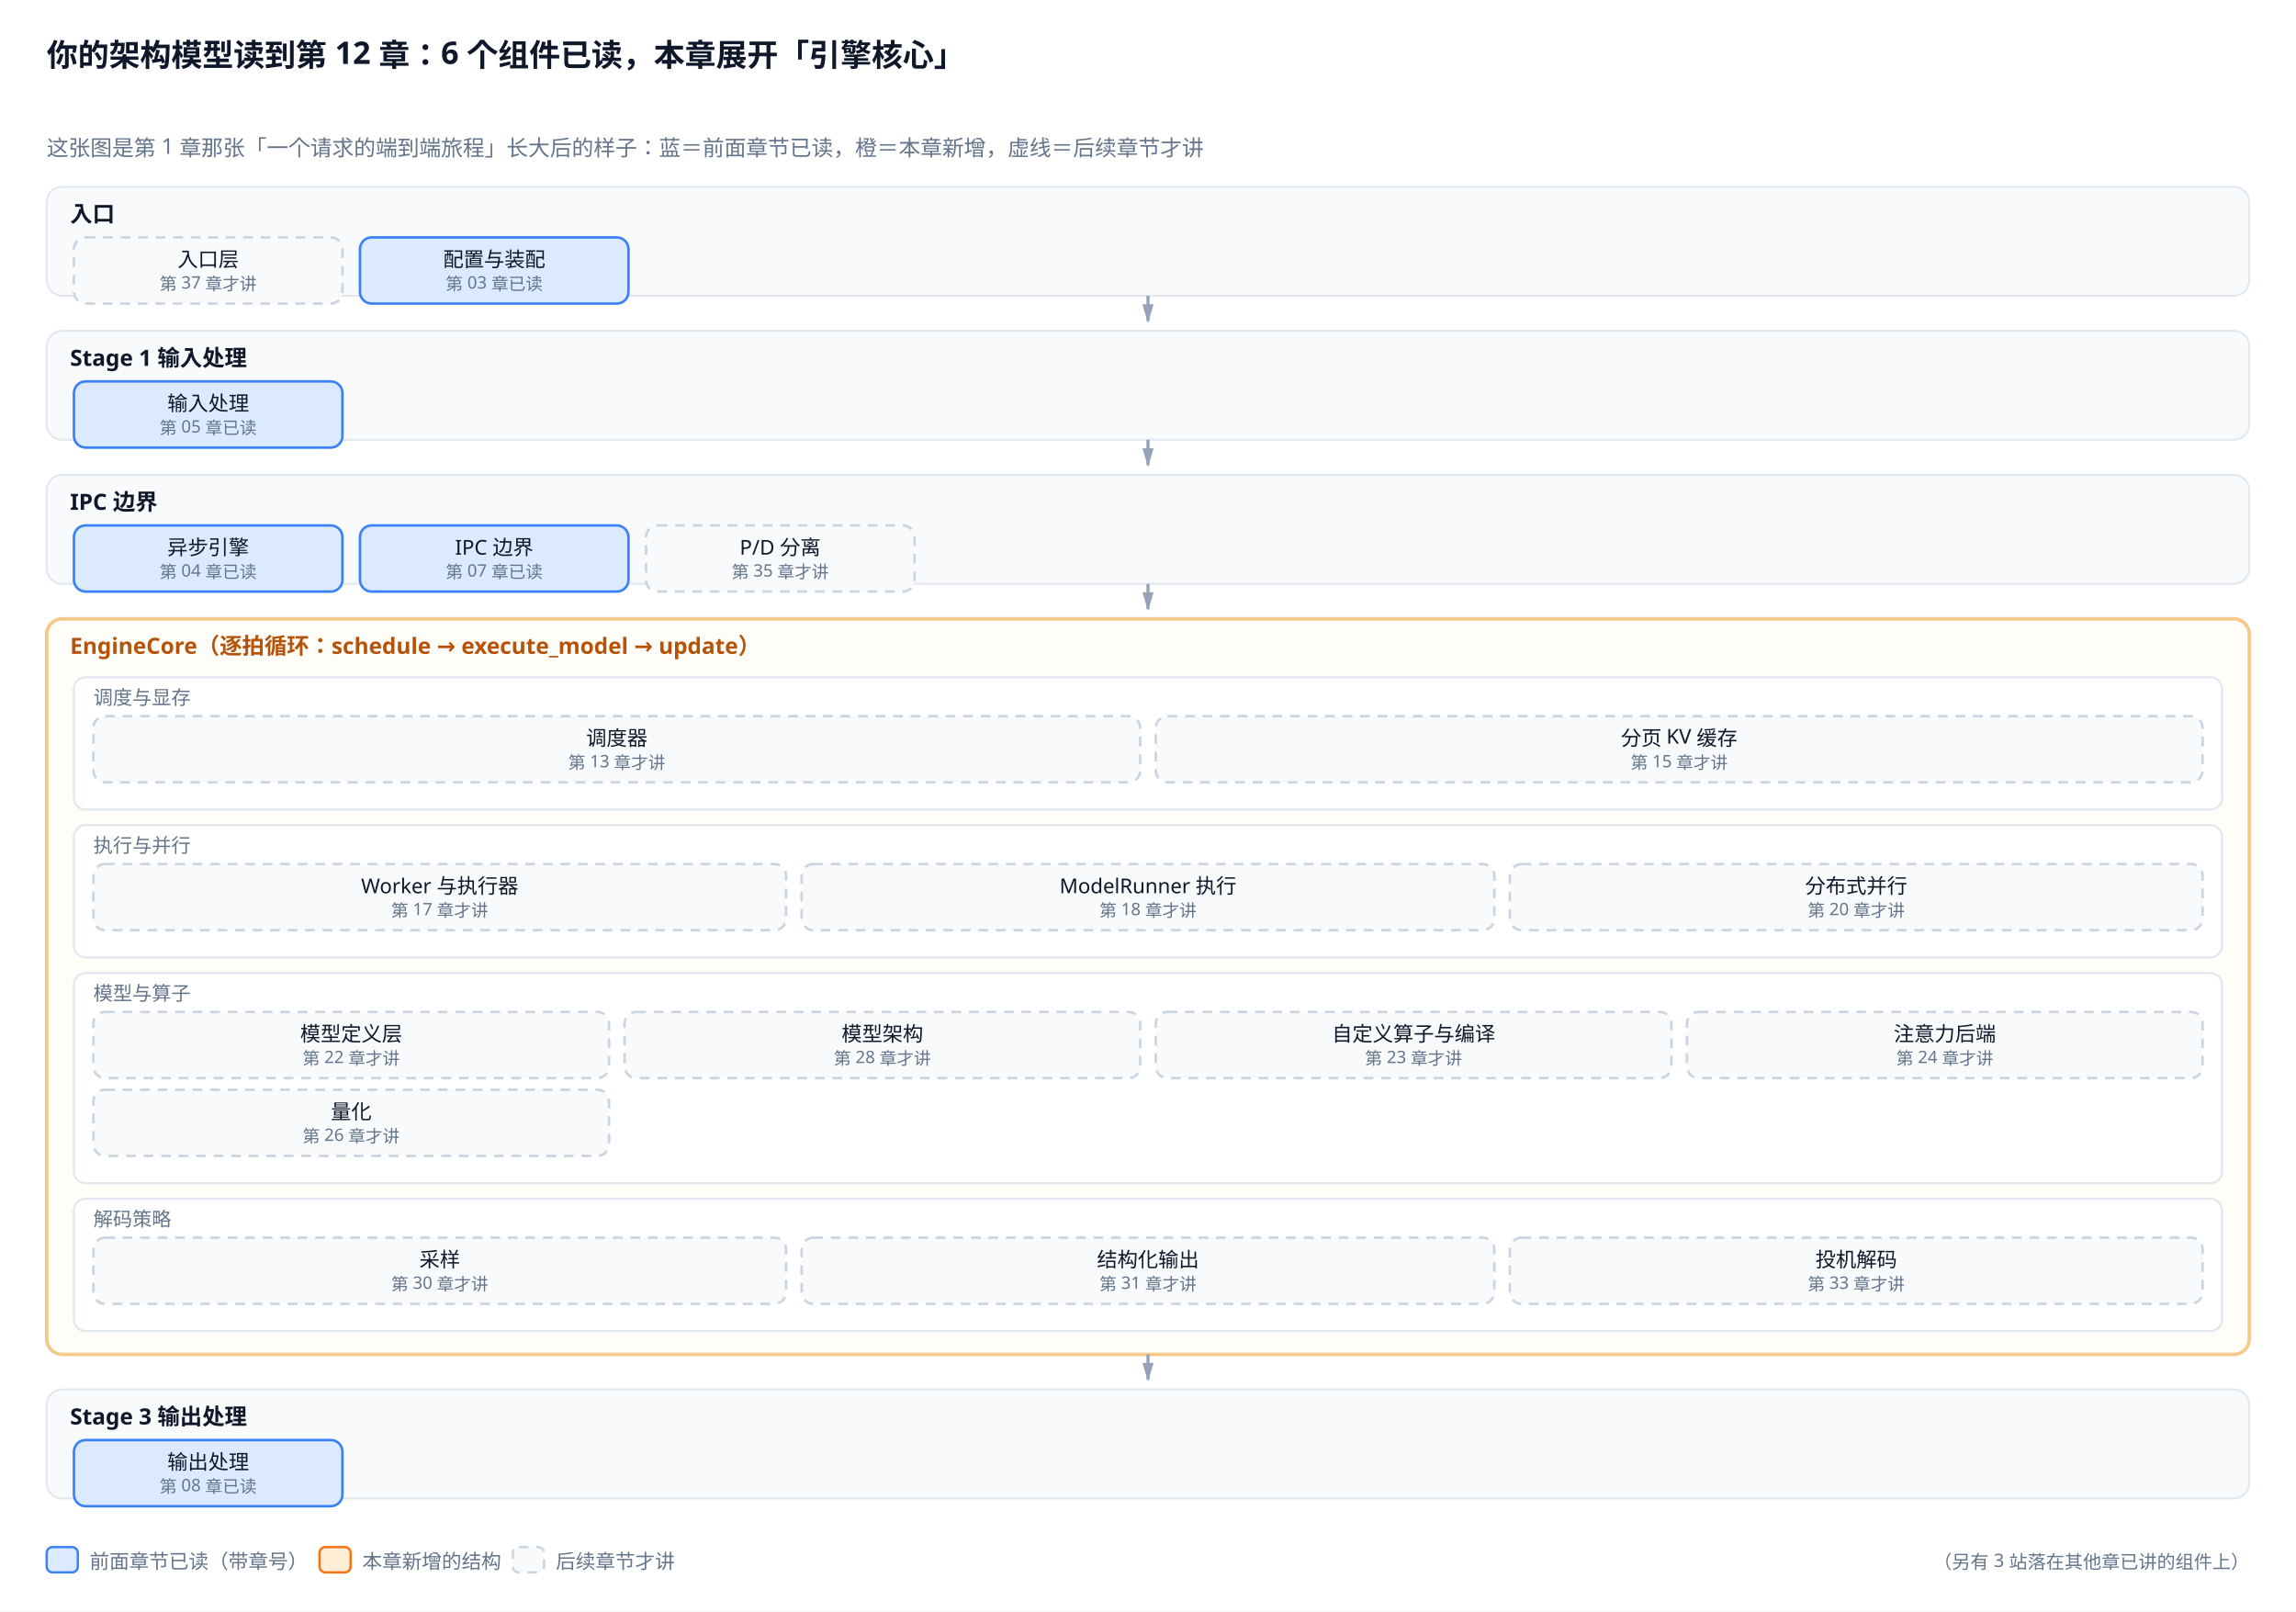
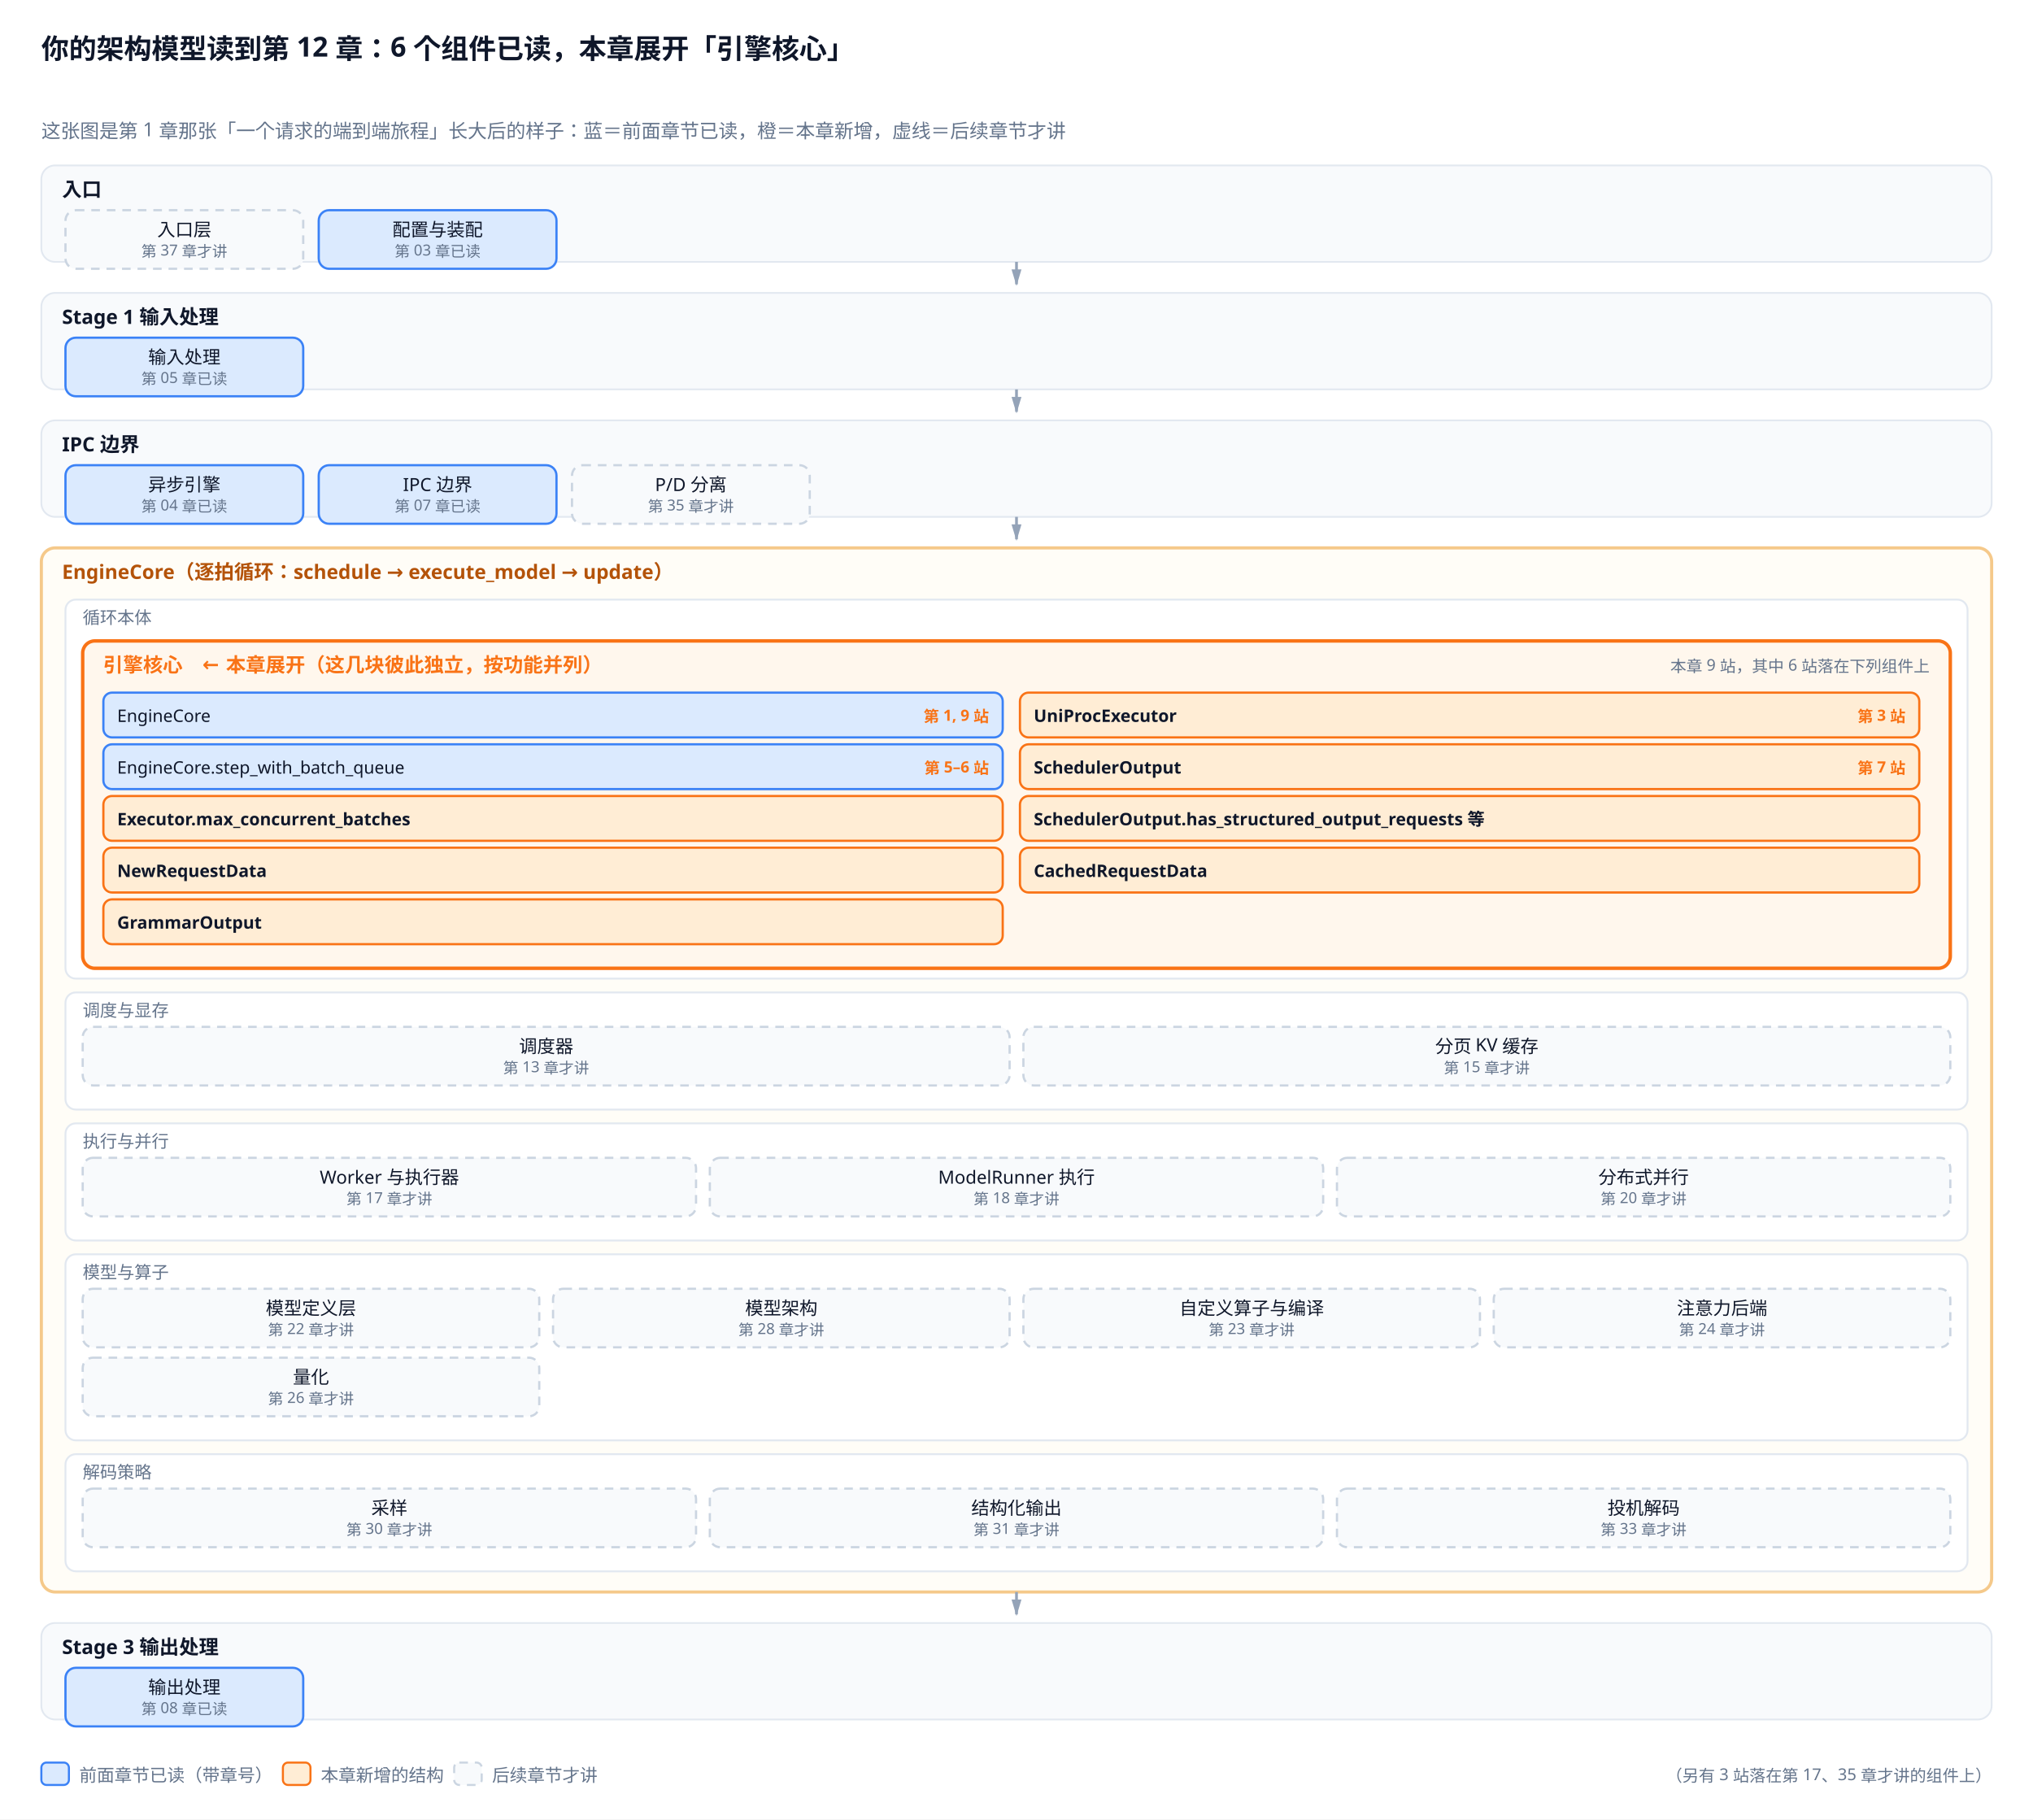
- <svg xmlns="http://www.w3.org/2000/svg" viewBox="0 0 1180 828">
+ <svg xmlns="http://www.w3.org/2000/svg" viewBox="0 0 1180 1056">
  <defs>
    <marker id="a" viewBox="0 0 10 6" refX="9" refY="3" markerWidth="6" markerHeight="4" orient="auto">
      <path d="M0,0 L10,3 L0,6 Z" fill="#94a3b8" />
    </marker>
    <marker id="a2" viewBox="0 0 10 6" refX="9" refY="3" markerWidth="6" markerHeight="4" orient="auto">
      <path d="M0,0 L10,3 L0,6 Z" fill="#f97316" />
    </marker>
  </defs>
-   <rect width="1180" height="828" fill="white" />
+   <rect width="1180" height="1056" fill="white" />
  <text x="24" y="34" font-family="sans-serif" font-size="16" fill="#0f172a" font-weight="bold">你的架构模型读到第 12 章：6 个组件已读，本章展开「引擎核心」</text>
  <text x="24.0" y="80.0" font-family="sans-serif" font-size="11.2" fill="#64748b" text-anchor="start">这张图是第 1 章那张「一个请求的端到端旅程」长大后的样子：蓝＝前面章节已读，橙＝本章新增，虚线＝后续章节才讲</text>
  <rect x="24.0" y="96.0" width="1132.0" height="56.0" rx="8" fill="#f8fafc" stroke="#e2e8f0" stroke-width="1.0" />
  <text x="36.0" y="114.0" font-family="sans-serif" font-size="11.5" fill="#0f172a" text-anchor="start" font-weight="bold">入口</text>
  <rect x="38.0" y="122.0" width="138.0" height="34.0" rx="6" fill="#f8fafc" stroke="#cbd5e1" stroke-width="1.3" stroke-dasharray="5,4" />
  <text x="107.0" y="137.0" font-family="sans-serif" font-size="10.5" fill="#0f172a" text-anchor="middle">入口层</text>
  <text x="107.0" y="149.0" font-family="sans-serif" font-size="8.8" fill="#64748b" text-anchor="middle">第 37 章才讲</text>
  <rect x="185.0" y="122.0" width="138.0" height="34.0" rx="6" fill="#dbeafe" stroke="#3b82f6" stroke-width="1.3" />
  <text x="254.0" y="137.0" font-family="sans-serif" font-size="10.5" fill="#0f172a" text-anchor="middle">配置与装配</text>
  <text x="254.0" y="149.0" font-family="sans-serif" font-size="8.8" fill="#64748b" text-anchor="middle">第 03 章已读</text>
  <path d="M590.0,152.0 L590.0,165.0" stroke="#94a3b8" stroke-width="1.6" marker-end="url(#a)" />
  <rect x="24.0" y="170.0" width="1132.0" height="56.0" rx="8" fill="#f8fafc" stroke="#e2e8f0" stroke-width="1.0" />
  <text x="36.0" y="188.0" font-family="sans-serif" font-size="11.5" fill="#0f172a" text-anchor="start" font-weight="bold">Stage 1 输入处理</text>
  <rect x="38.0" y="196.0" width="138.0" height="34.0" rx="6" fill="#dbeafe" stroke="#3b82f6" stroke-width="1.3" />
  <text x="107.0" y="211.0" font-family="sans-serif" font-size="10.5" fill="#0f172a" text-anchor="middle">输入处理</text>
  <text x="107.0" y="223.0" font-family="sans-serif" font-size="8.8" fill="#64748b" text-anchor="middle">第 05 章已读</text>
  <path d="M590.0,226.0 L590.0,239.0" stroke="#94a3b8" stroke-width="1.6" marker-end="url(#a)" />
  <rect x="24.0" y="244.0" width="1132.0" height="56.0" rx="8" fill="#f8fafc" stroke="#e2e8f0" stroke-width="1.0" />
  <text x="36.0" y="262.0" font-family="sans-serif" font-size="11.5" fill="#0f172a" text-anchor="start" font-weight="bold">IPC 边界</text>
  <rect x="38.0" y="270.0" width="138.0" height="34.0" rx="6" fill="#dbeafe" stroke="#3b82f6" stroke-width="1.3" />
  <text x="107.0" y="285.0" font-family="sans-serif" font-size="10.5" fill="#0f172a" text-anchor="middle">异步引擎</text>
  <text x="107.0" y="297.0" font-family="sans-serif" font-size="8.8" fill="#64748b" text-anchor="middle">第 04 章已读</text>
  <rect x="185.0" y="270.0" width="138.0" height="34.0" rx="6" fill="#dbeafe" stroke="#3b82f6" stroke-width="1.3" />
  <text x="254.0" y="285.0" font-family="sans-serif" font-size="10.5" fill="#0f172a" text-anchor="middle">IPC 边界</text>
  <text x="254.0" y="297.0" font-family="sans-serif" font-size="8.8" fill="#64748b" text-anchor="middle">第 07 章已读</text>
  <rect x="332.0" y="270.0" width="138.0" height="34.0" rx="6" fill="#f8fafc" stroke="#cbd5e1" stroke-width="1.3" stroke-dasharray="5,4" />
  <text x="401.0" y="285.0" font-family="sans-serif" font-size="10.5" fill="#0f172a" text-anchor="middle">P/D 分离</text>
  <text x="401.0" y="297.0" font-family="sans-serif" font-size="8.8" fill="#64748b" text-anchor="middle">第 35 章才讲</text>
  <path d="M590.0,300.0 L590.0,313.0" stroke="#94a3b8" stroke-width="1.6" marker-end="url(#a)" />
-   <rect x="24.0" y="318.0" width="1132.0" height="378.0" rx="8" fill="#fffdf7" stroke="#f5c98a" stroke-width="1.8" />
+   <rect x="24.0" y="318.0" width="1132.0" height="606.0" rx="8" fill="#fffdf7" stroke="#f5c98a" stroke-width="1.8" />
  <text x="36.0" y="336.0" font-family="sans-serif" font-size="11.5" fill="#b45309" text-anchor="start" font-weight="bold">EngineCore（逐拍循环：schedule → execute_model → update）</text>
-   <rect x="38.0" y="348.0" width="1104.0" height="68.0" rx="6" fill="#ffffff" stroke="#e2e8f0" stroke-width="1.1" />
-   <text x="48.0" y="362.0" font-family="sans-serif" font-size="10" fill="#64748b" text-anchor="start">调度与显存</text>
-   <rect x="48.0" y="368.0" width="538.0" height="34.0" rx="6" fill="#f8fafc" stroke="#cbd5e1" stroke-width="1.3" stroke-dasharray="5,4" />
-   <text x="317.0" y="383.0" font-family="sans-serif" font-size="10.5" fill="#0f172a" text-anchor="middle">调度器</text>
-   <text x="317.0" y="395.0" font-family="sans-serif" font-size="8.8" fill="#64748b" text-anchor="middle">第 13 章才讲</text>
-   <rect x="594.0" y="368.0" width="538.0" height="34.0" rx="6" fill="#f8fafc" stroke="#cbd5e1" stroke-width="1.3" stroke-dasharray="5,4" />
-   <text x="863.0" y="383.0" font-family="sans-serif" font-size="10.5" fill="#0f172a" text-anchor="middle">分页 KV 缓存</text>
-   <text x="863.0" y="395.0" font-family="sans-serif" font-size="8.8" fill="#64748b" text-anchor="middle">第 15 章才讲</text>
-   <rect x="38.0" y="424.0" width="1104.0" height="68.0" rx="6" fill="#ffffff" stroke="#e2e8f0" stroke-width="1.1" />
-   <text x="48.0" y="438.0" font-family="sans-serif" font-size="10" fill="#64748b" text-anchor="start">执行与并行</text>
-   <rect x="48.0" y="444.0" width="356.0" height="34.0" rx="6" fill="#f8fafc" stroke="#cbd5e1" stroke-width="1.3" stroke-dasharray="5,4" />
-   <text x="226.0" y="459.0" font-family="sans-serif" font-size="10.5" fill="#0f172a" text-anchor="middle">Worker 与执行器</text>
-   <text x="226.0" y="471.0" font-family="sans-serif" font-size="8.8" fill="#64748b" text-anchor="middle">第 17 章才讲</text>
-   <rect x="412.0" y="444.0" width="356.0" height="34.0" rx="6" fill="#f8fafc" stroke="#cbd5e1" stroke-width="1.3" stroke-dasharray="5,4" />
-   <text x="590.0" y="459.0" font-family="sans-serif" font-size="10.5" fill="#0f172a" text-anchor="middle">ModelRunner 执行</text>
-   <text x="590.0" y="471.0" font-family="sans-serif" font-size="8.8" fill="#64748b" text-anchor="middle">第 18 章才讲</text>
-   <rect x="776.0" y="444.0" width="356.0" height="34.0" rx="6" fill="#f8fafc" stroke="#cbd5e1" stroke-width="1.3" stroke-dasharray="5,4" />
-   <text x="954.0" y="459.0" font-family="sans-serif" font-size="10.5" fill="#0f172a" text-anchor="middle">分布式并行</text>
-   <text x="954.0" y="471.0" font-family="sans-serif" font-size="8.8" fill="#64748b" text-anchor="middle">第 20 章才讲</text>
-   <rect x="38.0" y="500.0" width="1104.0" height="108.0" rx="6" fill="#ffffff" stroke="#e2e8f0" stroke-width="1.1" />
-   <text x="48.0" y="514.0" font-family="sans-serif" font-size="10" fill="#64748b" text-anchor="start">模型与算子</text>
-   <rect x="48.0" y="520.0" width="265.0" height="34.0" rx="6" fill="#f8fafc" stroke="#cbd5e1" stroke-width="1.3" stroke-dasharray="5,4" />
-   <text x="180.5" y="535.0" font-family="sans-serif" font-size="10.5" fill="#0f172a" text-anchor="middle">模型定义层</text>
-   <text x="180.5" y="547.0" font-family="sans-serif" font-size="8.8" fill="#64748b" text-anchor="middle">第 22 章才讲</text>
-   <rect x="321.0" y="520.0" width="265.0" height="34.0" rx="6" fill="#f8fafc" stroke="#cbd5e1" stroke-width="1.3" stroke-dasharray="5,4" />
-   <text x="453.5" y="535.0" font-family="sans-serif" font-size="10.5" fill="#0f172a" text-anchor="middle">模型架构</text>
-   <text x="453.5" y="547.0" font-family="sans-serif" font-size="8.8" fill="#64748b" text-anchor="middle">第 28 章才讲</text>
-   <rect x="594.0" y="520.0" width="265.0" height="34.0" rx="6" fill="#f8fafc" stroke="#cbd5e1" stroke-width="1.3" stroke-dasharray="5,4" />
-   <text x="726.5" y="535.0" font-family="sans-serif" font-size="10.5" fill="#0f172a" text-anchor="middle">自定义算子与编译</text>
-   <text x="726.5" y="547.0" font-family="sans-serif" font-size="8.8" fill="#64748b" text-anchor="middle">第 23 章才讲</text>
-   <rect x="867.0" y="520.0" width="265.0" height="34.0" rx="6" fill="#f8fafc" stroke="#cbd5e1" stroke-width="1.3" stroke-dasharray="5,4" />
-   <text x="999.5" y="535.0" font-family="sans-serif" font-size="10.5" fill="#0f172a" text-anchor="middle">注意力后端</text>
-   <text x="999.5" y="547.0" font-family="sans-serif" font-size="8.8" fill="#64748b" text-anchor="middle">第 24 章才讲</text>
-   <rect x="48.0" y="560.0" width="265.0" height="34.0" rx="6" fill="#f8fafc" stroke="#cbd5e1" stroke-width="1.3" stroke-dasharray="5,4" />
-   <text x="180.5" y="575.0" font-family="sans-serif" font-size="10.5" fill="#0f172a" text-anchor="middle">量化</text>
-   <text x="180.5" y="587.0" font-family="sans-serif" font-size="8.8" fill="#64748b" text-anchor="middle">第 26 章才讲</text>
-   <rect x="38.0" y="616.0" width="1104.0" height="68.0" rx="6" fill="#ffffff" stroke="#e2e8f0" stroke-width="1.1" />
-   <text x="48.0" y="630.0" font-family="sans-serif" font-size="10" fill="#64748b" text-anchor="start">解码策略</text>
-   <rect x="48.0" y="636.0" width="356.0" height="34.0" rx="6" fill="#f8fafc" stroke="#cbd5e1" stroke-width="1.3" stroke-dasharray="5,4" />
-   <text x="226.0" y="651.0" font-family="sans-serif" font-size="10.5" fill="#0f172a" text-anchor="middle">采样</text>
-   <text x="226.0" y="663.0" font-family="sans-serif" font-size="8.8" fill="#64748b" text-anchor="middle">第 30 章才讲</text>
-   <rect x="412.0" y="636.0" width="356.0" height="34.0" rx="6" fill="#f8fafc" stroke="#cbd5e1" stroke-width="1.3" stroke-dasharray="5,4" />
-   <text x="590.0" y="651.0" font-family="sans-serif" font-size="10.5" fill="#0f172a" text-anchor="middle">结构化输出</text>
-   <text x="590.0" y="663.0" font-family="sans-serif" font-size="8.8" fill="#64748b" text-anchor="middle">第 31 章才讲</text>
-   <rect x="776.0" y="636.0" width="356.0" height="34.0" rx="6" fill="#f8fafc" stroke="#cbd5e1" stroke-width="1.3" stroke-dasharray="5,4" />
-   <text x="954.0" y="651.0" font-family="sans-serif" font-size="10.5" fill="#0f172a" text-anchor="middle">投机解码</text>
-   <text x="954.0" y="663.0" font-family="sans-serif" font-size="8.8" fill="#64748b" text-anchor="middle">第 33 章才讲</text>
-   <path d="M590.0,696.0 L590.0,709.0" stroke="#94a3b8" stroke-width="1.6" marker-end="url(#a)" />
-   <rect x="24.0" y="714.0" width="1132.0" height="56.0" rx="8" fill="#f8fafc" stroke="#e2e8f0" stroke-width="1.0" />
-   <text x="36.0" y="732.0" font-family="sans-serif" font-size="11.5" fill="#0f172a" text-anchor="start" font-weight="bold">Stage 3 输出处理</text>
-   <rect x="38.0" y="740.0" width="138.0" height="34.0" rx="6" fill="#dbeafe" stroke="#3b82f6" stroke-width="1.3" />
-   <text x="107.0" y="755.0" font-family="sans-serif" font-size="10.5" fill="#0f172a" text-anchor="middle">输出处理</text>
-   <text x="107.0" y="767.0" font-family="sans-serif" font-size="8.8" fill="#64748b" text-anchor="middle">第 08 章已读</text>
-   <rect x="24.0" y="795.0" width="16.0" height="13.0" rx="3" fill="#dbeafe" stroke="#3b82f6" stroke-width="1.2" />
-   <text x="46.0" y="806.0" font-family="sans-serif" font-size="10.2" fill="#64748b" text-anchor="start">前面章节已读（带章号）</text>
-   <rect x="164.2" y="795.0" width="16.0" height="13.0" rx="3" fill="#ffedd5" stroke="#f97316" stroke-width="1.2" />
-   <text x="186.2" y="806.0" font-family="sans-serif" font-size="10.2" fill="#64748b" text-anchor="start">本章新增的结构</text>
-   <rect x="263.6" y="795.0" width="16.0" height="13.0" rx="3" fill="#f8fafc" stroke="#cbd5e1" stroke-width="1.2" stroke-dasharray="5,4" />
-   <text x="285.6" y="806.0" font-family="sans-serif" font-size="10.2" fill="#64748b" text-anchor="start">后续章节才讲</text>
-   <text x="1156.0" y="806.0" font-family="sans-serif" font-size="9.5" fill="#64748b" text-anchor="end">（另有 3 站落在其他章已讲的组件上）</text>
+   <rect x="38.0" y="348.0" width="1104.0" height="220.0" rx="6" fill="#ffffff" stroke="#e2e8f0" stroke-width="1.1" />
+   <text x="48.0" y="362.0" font-family="sans-serif" font-size="10" fill="#64748b" text-anchor="start">循环本体</text>
+   <rect x="48.0" y="372.0" width="1084.0" height="190.0" rx="7" fill="#fff7ed" stroke="#f97316" stroke-width="2.0" />
+   <text x="60.0" y="390.0" font-family="sans-serif" font-size="11.5" fill="#f97316" text-anchor="start" font-weight="bold">引擎核心　← 本章展开（这几块彼此独立，按功能并列）</text>
+   <text x="1120.0" y="390.0" font-family="sans-serif" font-size="9.3" fill="#64748b" text-anchor="end">本章 9 站，其中 6 站落在下列组件上</text>
+   <rect x="60.0" y="402.0" width="522.0" height="26.0" rx="5" fill="#dbeafe" stroke="#3b82f6" stroke-width="1.3" />
+   <text x="68.0" y="419.0" font-family="sans-serif" font-size="10" fill="#0f172a" text-anchor="start">EngineCore</text>
+   <text x="574.0" y="419.0" font-family="sans-serif" font-size="9" fill="#f97316" text-anchor="end" font-weight="bold">第 1, 9 站</text>
+   <rect x="592.0" y="402.0" width="522.0" height="26.0" rx="5" fill="#ffedd5" stroke="#f97316" stroke-width="1.3" />
+   <text x="600.0" y="419.0" font-family="sans-serif" font-size="10" fill="#0f172a" text-anchor="start" font-weight="bold">UniProcExecutor</text>
+   <text x="1106.0" y="419.0" font-family="sans-serif" font-size="9" fill="#f97316" text-anchor="end" font-weight="bold">第 3 站</text>
+   <rect x="60.0" y="432.0" width="522.0" height="26.0" rx="5" fill="#dbeafe" stroke="#3b82f6" stroke-width="1.3" />
+   <text x="68.0" y="449.0" font-family="sans-serif" font-size="10" fill="#0f172a" text-anchor="start">EngineCore.step_with_batch_queue</text>
+   <text x="574.0" y="449.0" font-family="sans-serif" font-size="9" fill="#f97316" text-anchor="end" font-weight="bold">第 5–6 站</text>
+   <rect x="592.0" y="432.0" width="522.0" height="26.0" rx="5" fill="#ffedd5" stroke="#f97316" stroke-width="1.3" />
+   <text x="600.0" y="449.0" font-family="sans-serif" font-size="10" fill="#0f172a" text-anchor="start" font-weight="bold">SchedulerOutput</text>
+   <text x="1106.0" y="449.0" font-family="sans-serif" font-size="9" fill="#f97316" text-anchor="end" font-weight="bold">第 7 站</text>
+   <rect x="60.0" y="462.0" width="522.0" height="26.0" rx="5" fill="#ffedd5" stroke="#f97316" stroke-width="1.3" />
+   <text x="68.0" y="479.0" font-family="sans-serif" font-size="10" fill="#0f172a" text-anchor="start" font-weight="bold">Executor.max_concurrent_batches</text>
+   <rect x="592.0" y="462.0" width="522.0" height="26.0" rx="5" fill="#ffedd5" stroke="#f97316" stroke-width="1.3" />
+   <text x="600.0" y="479.0" font-family="sans-serif" font-size="10" fill="#0f172a" text-anchor="start" font-weight="bold">SchedulerOutput.has_structured_output_requests 等</text>
+   <rect x="60.0" y="492.0" width="522.0" height="26.0" rx="5" fill="#ffedd5" stroke="#f97316" stroke-width="1.3" />
+   <text x="68.0" y="509.0" font-family="sans-serif" font-size="10" fill="#0f172a" text-anchor="start" font-weight="bold">NewRequestData</text>
+   <rect x="592.0" y="492.0" width="522.0" height="26.0" rx="5" fill="#ffedd5" stroke="#f97316" stroke-width="1.3" />
+   <text x="600.0" y="509.0" font-family="sans-serif" font-size="10" fill="#0f172a" text-anchor="start" font-weight="bold">CachedRequestData</text>
+   <rect x="60.0" y="522.0" width="522.0" height="26.0" rx="5" fill="#ffedd5" stroke="#f97316" stroke-width="1.3" />
+   <text x="68.0" y="539.0" font-family="sans-serif" font-size="10" fill="#0f172a" text-anchor="start" font-weight="bold">GrammarOutput</text>
+   <rect x="38.0" y="576.0" width="1104.0" height="68.0" rx="6" fill="#ffffff" stroke="#e2e8f0" stroke-width="1.1" />
+   <text x="48.0" y="590.0" font-family="sans-serif" font-size="10" fill="#64748b" text-anchor="start">调度与显存</text>
+   <rect x="48.0" y="596.0" width="538.0" height="34.0" rx="6" fill="#f8fafc" stroke="#cbd5e1" stroke-width="1.3" stroke-dasharray="5,4" />
+   <text x="317.0" y="611.0" font-family="sans-serif" font-size="10.5" fill="#0f172a" text-anchor="middle">调度器</text>
+   <text x="317.0" y="623.0" font-family="sans-serif" font-size="8.8" fill="#64748b" text-anchor="middle">第 13 章才讲</text>
+   <rect x="594.0" y="596.0" width="538.0" height="34.0" rx="6" fill="#f8fafc" stroke="#cbd5e1" stroke-width="1.3" stroke-dasharray="5,4" />
+   <text x="863.0" y="611.0" font-family="sans-serif" font-size="10.5" fill="#0f172a" text-anchor="middle">分页 KV 缓存</text>
+   <text x="863.0" y="623.0" font-family="sans-serif" font-size="8.8" fill="#64748b" text-anchor="middle">第 15 章才讲</text>
+   <rect x="38.0" y="652.0" width="1104.0" height="68.0" rx="6" fill="#ffffff" stroke="#e2e8f0" stroke-width="1.1" />
+   <text x="48.0" y="666.0" font-family="sans-serif" font-size="10" fill="#64748b" text-anchor="start">执行与并行</text>
+   <rect x="48.0" y="672.0" width="356.0" height="34.0" rx="6" fill="#f8fafc" stroke="#cbd5e1" stroke-width="1.3" stroke-dasharray="5,4" />
+   <text x="226.0" y="687.0" font-family="sans-serif" font-size="10.5" fill="#0f172a" text-anchor="middle">Worker 与执行器</text>
+   <text x="226.0" y="699.0" font-family="sans-serif" font-size="8.8" fill="#64748b" text-anchor="middle">第 17 章才讲</text>
+   <rect x="412.0" y="672.0" width="356.0" height="34.0" rx="6" fill="#f8fafc" stroke="#cbd5e1" stroke-width="1.3" stroke-dasharray="5,4" />
+   <text x="590.0" y="687.0" font-family="sans-serif" font-size="10.5" fill="#0f172a" text-anchor="middle">ModelRunner 执行</text>
+   <text x="590.0" y="699.0" font-family="sans-serif" font-size="8.8" fill="#64748b" text-anchor="middle">第 18 章才讲</text>
+   <rect x="776.0" y="672.0" width="356.0" height="34.0" rx="6" fill="#f8fafc" stroke="#cbd5e1" stroke-width="1.3" stroke-dasharray="5,4" />
+   <text x="954.0" y="687.0" font-family="sans-serif" font-size="10.5" fill="#0f172a" text-anchor="middle">分布式并行</text>
+   <text x="954.0" y="699.0" font-family="sans-serif" font-size="8.8" fill="#64748b" text-anchor="middle">第 20 章才讲</text>
+   <rect x="38.0" y="728.0" width="1104.0" height="108.0" rx="6" fill="#ffffff" stroke="#e2e8f0" stroke-width="1.1" />
+   <text x="48.0" y="742.0" font-family="sans-serif" font-size="10" fill="#64748b" text-anchor="start">模型与算子</text>
+   <rect x="48.0" y="748.0" width="265.0" height="34.0" rx="6" fill="#f8fafc" stroke="#cbd5e1" stroke-width="1.3" stroke-dasharray="5,4" />
+   <text x="180.5" y="763.0" font-family="sans-serif" font-size="10.5" fill="#0f172a" text-anchor="middle">模型定义层</text>
+   <text x="180.5" y="775.0" font-family="sans-serif" font-size="8.8" fill="#64748b" text-anchor="middle">第 22 章才讲</text>
+   <rect x="321.0" y="748.0" width="265.0" height="34.0" rx="6" fill="#f8fafc" stroke="#cbd5e1" stroke-width="1.3" stroke-dasharray="5,4" />
+   <text x="453.5" y="763.0" font-family="sans-serif" font-size="10.5" fill="#0f172a" text-anchor="middle">模型架构</text>
+   <text x="453.5" y="775.0" font-family="sans-serif" font-size="8.8" fill="#64748b" text-anchor="middle">第 28 章才讲</text>
+   <rect x="594.0" y="748.0" width="265.0" height="34.0" rx="6" fill="#f8fafc" stroke="#cbd5e1" stroke-width="1.3" stroke-dasharray="5,4" />
+   <text x="726.5" y="763.0" font-family="sans-serif" font-size="10.5" fill="#0f172a" text-anchor="middle">自定义算子与编译</text>
+   <text x="726.5" y="775.0" font-family="sans-serif" font-size="8.8" fill="#64748b" text-anchor="middle">第 23 章才讲</text>
+   <rect x="867.0" y="748.0" width="265.0" height="34.0" rx="6" fill="#f8fafc" stroke="#cbd5e1" stroke-width="1.3" stroke-dasharray="5,4" />
+   <text x="999.5" y="763.0" font-family="sans-serif" font-size="10.5" fill="#0f172a" text-anchor="middle">注意力后端</text>
+   <text x="999.5" y="775.0" font-family="sans-serif" font-size="8.8" fill="#64748b" text-anchor="middle">第 24 章才讲</text>
+   <rect x="48.0" y="788.0" width="265.0" height="34.0" rx="6" fill="#f8fafc" stroke="#cbd5e1" stroke-width="1.3" stroke-dasharray="5,4" />
+   <text x="180.5" y="803.0" font-family="sans-serif" font-size="10.5" fill="#0f172a" text-anchor="middle">量化</text>
+   <text x="180.5" y="815.0" font-family="sans-serif" font-size="8.8" fill="#64748b" text-anchor="middle">第 26 章才讲</text>
+   <rect x="38.0" y="844.0" width="1104.0" height="68.0" rx="6" fill="#ffffff" stroke="#e2e8f0" stroke-width="1.1" />
+   <text x="48.0" y="858.0" font-family="sans-serif" font-size="10" fill="#64748b" text-anchor="start">解码策略</text>
+   <rect x="48.0" y="864.0" width="356.0" height="34.0" rx="6" fill="#f8fafc" stroke="#cbd5e1" stroke-width="1.3" stroke-dasharray="5,4" />
+   <text x="226.0" y="879.0" font-family="sans-serif" font-size="10.5" fill="#0f172a" text-anchor="middle">采样</text>
+   <text x="226.0" y="891.0" font-family="sans-serif" font-size="8.8" fill="#64748b" text-anchor="middle">第 30 章才讲</text>
+   <rect x="412.0" y="864.0" width="356.0" height="34.0" rx="6" fill="#f8fafc" stroke="#cbd5e1" stroke-width="1.3" stroke-dasharray="5,4" />
+   <text x="590.0" y="879.0" font-family="sans-serif" font-size="10.5" fill="#0f172a" text-anchor="middle">结构化输出</text>
+   <text x="590.0" y="891.0" font-family="sans-serif" font-size="8.8" fill="#64748b" text-anchor="middle">第 31 章才讲</text>
+   <rect x="776.0" y="864.0" width="356.0" height="34.0" rx="6" fill="#f8fafc" stroke="#cbd5e1" stroke-width="1.3" stroke-dasharray="5,4" />
+   <text x="954.0" y="879.0" font-family="sans-serif" font-size="10.5" fill="#0f172a" text-anchor="middle">投机解码</text>
+   <text x="954.0" y="891.0" font-family="sans-serif" font-size="8.8" fill="#64748b" text-anchor="middle">第 33 章才讲</text>
+   <path d="M590.0,924.0 L590.0,937.0" stroke="#94a3b8" stroke-width="1.6" marker-end="url(#a)" />
+   <rect x="24.0" y="942.0" width="1132.0" height="56.0" rx="8" fill="#f8fafc" stroke="#e2e8f0" stroke-width="1.0" />
+   <text x="36.0" y="960.0" font-family="sans-serif" font-size="11.5" fill="#0f172a" text-anchor="start" font-weight="bold">Stage 3 输出处理</text>
+   <rect x="38.0" y="968.0" width="138.0" height="34.0" rx="6" fill="#dbeafe" stroke="#3b82f6" stroke-width="1.3" />
+   <text x="107.0" y="983.0" font-family="sans-serif" font-size="10.5" fill="#0f172a" text-anchor="middle">输出处理</text>
+   <text x="107.0" y="995.0" font-family="sans-serif" font-size="8.8" fill="#64748b" text-anchor="middle">第 08 章已读</text>
+   <rect x="24.0" y="1023.0" width="16.0" height="13.0" rx="3" fill="#dbeafe" stroke="#3b82f6" stroke-width="1.2" />
+   <text x="46.0" y="1034.0" font-family="sans-serif" font-size="10.2" fill="#64748b" text-anchor="start">前面章节已读（带章号）</text>
+   <rect x="164.2" y="1023.0" width="16.0" height="13.0" rx="3" fill="#ffedd5" stroke="#f97316" stroke-width="1.2" />
+   <text x="186.2" y="1034.0" font-family="sans-serif" font-size="10.2" fill="#64748b" text-anchor="start">本章新增的结构</text>
+   <rect x="263.6" y="1023.0" width="16.0" height="13.0" rx="3" fill="#f8fafc" stroke="#cbd5e1" stroke-width="1.2" stroke-dasharray="5,4" />
+   <text x="285.6" y="1034.0" font-family="sans-serif" font-size="10.2" fill="#64748b" text-anchor="start">后续章节才讲</text>
+   <text x="1156.0" y="1034.0" font-family="sans-serif" font-size="9.5" fill="#64748b" text-anchor="end">（另有 3 站落在第 17、35 章才讲的组件上）</text>
</svg>
